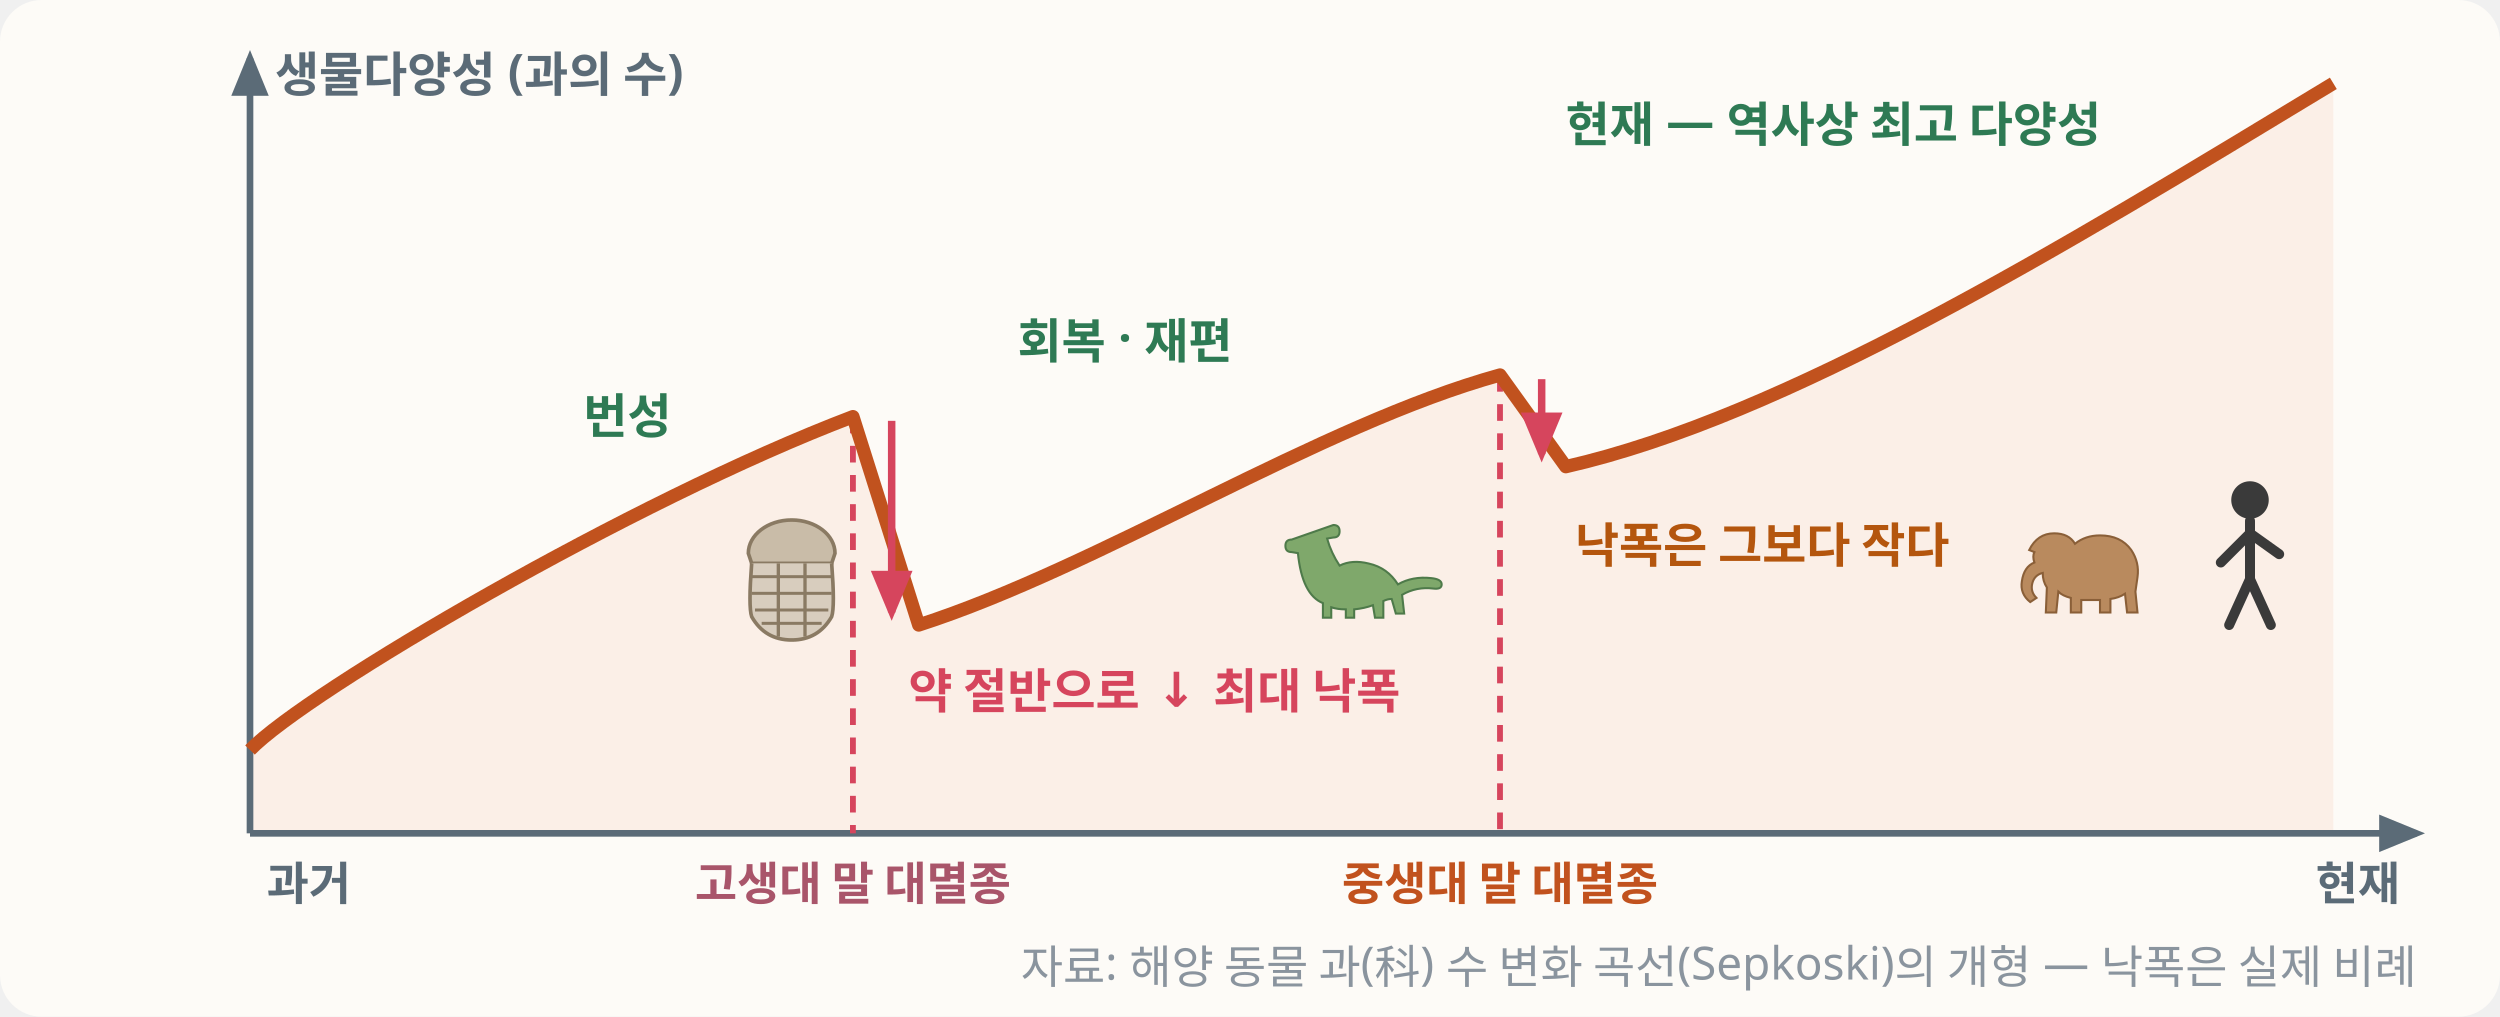
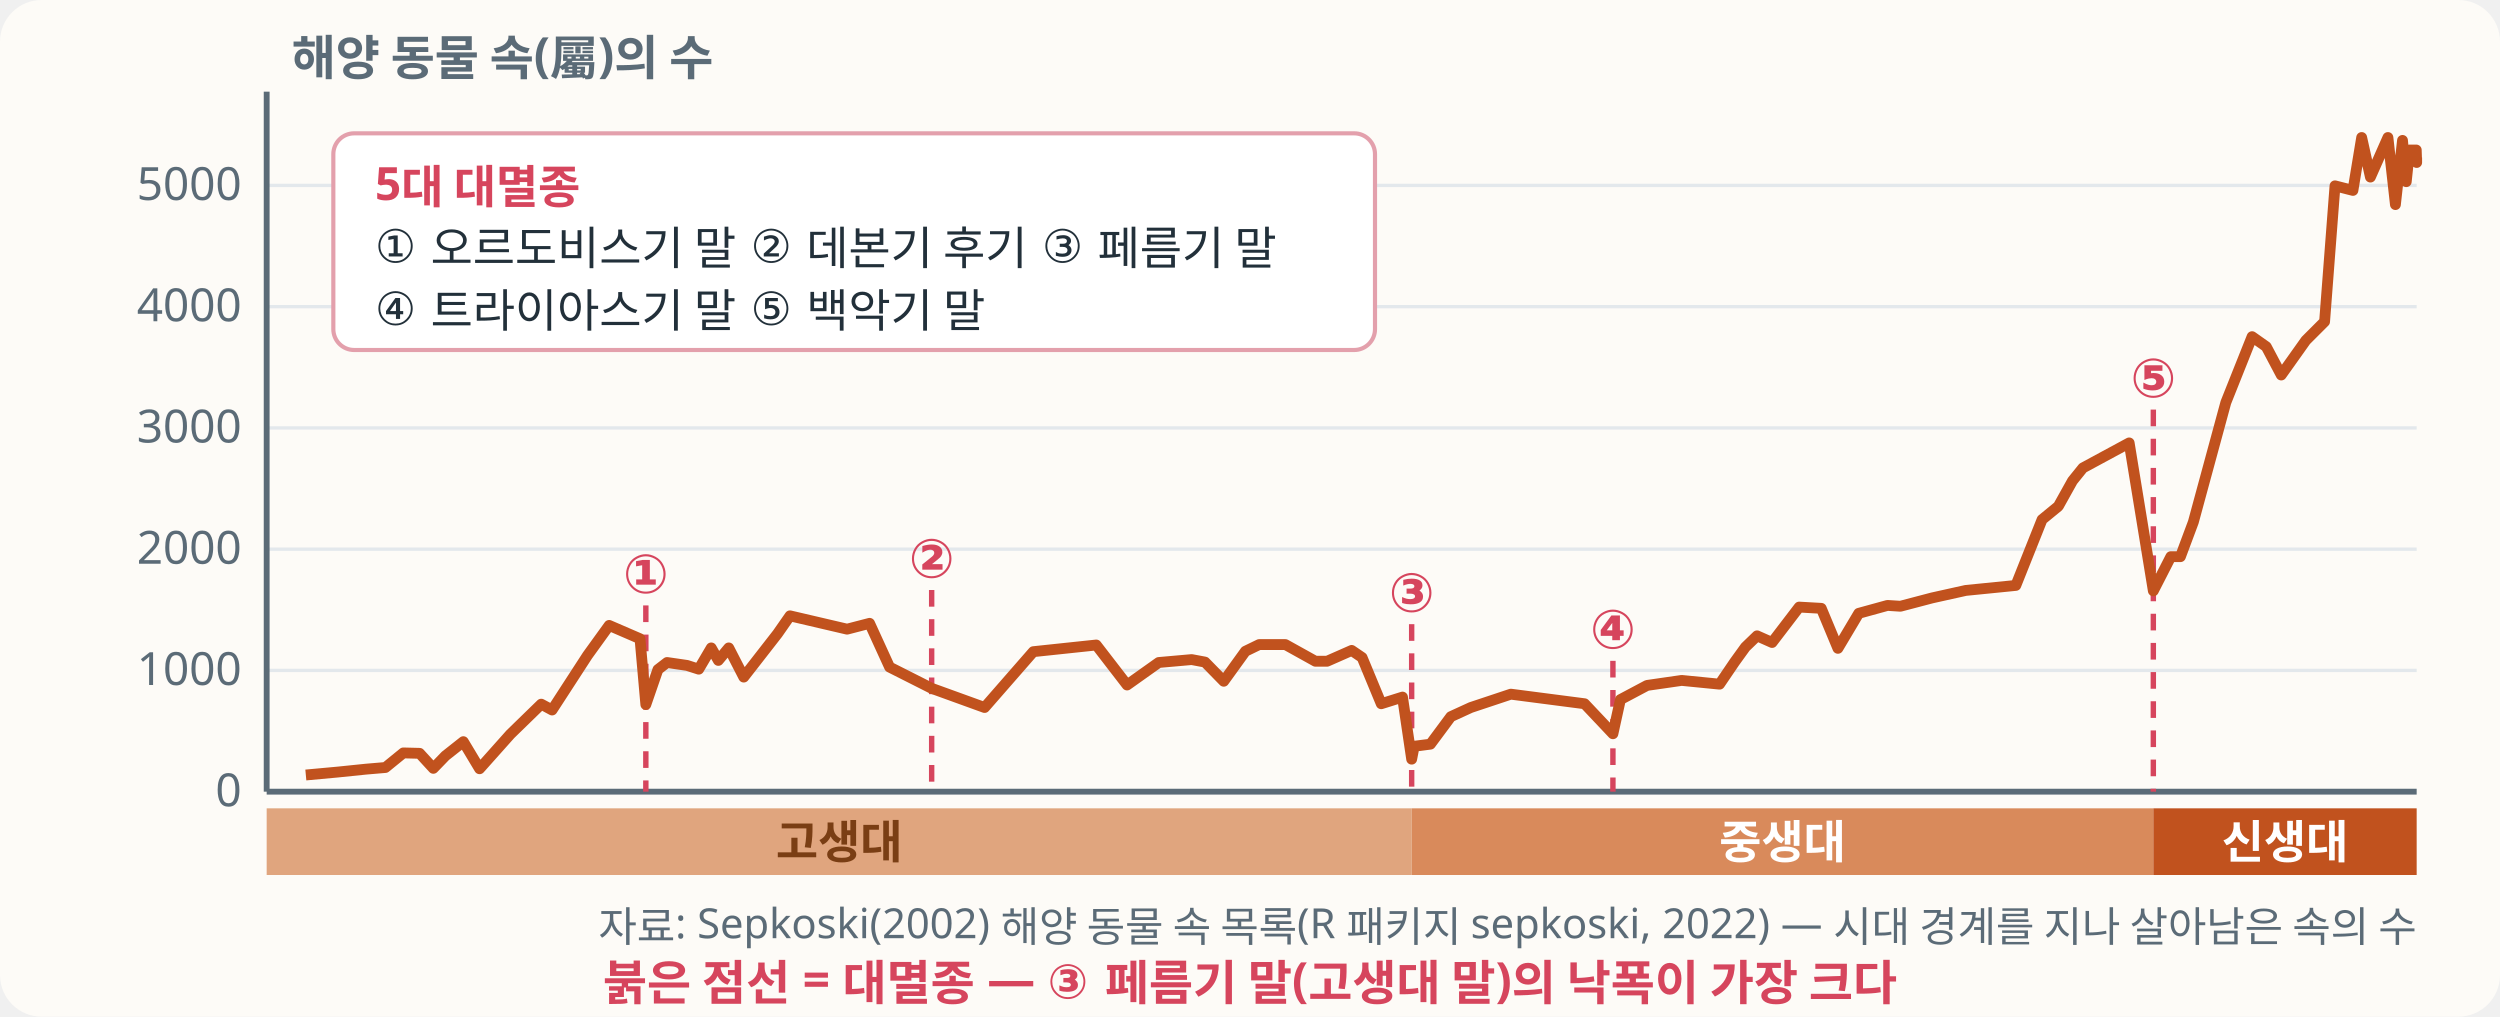
<svg width="600" height="244" viewBox="0 0 600 244" font-family="PC Sans">
-   <defs>
-     <marker id="arrBr-2101-05" markerUnits="userSpaceOnUse" markerWidth="12" markerHeight="10" refX="10" refY="5" orient="auto">
-       <path d="M0,0 L12,5 L0,10 Z" fill="#D6455D" />
-     </marker>
-     <marker id="axP-2101-05" markerUnits="userSpaceOnUse" markerWidth="11" markerHeight="9" refX="9" refY="4.5" orient="auto">
-       <path d="M0,0 L11,4.5 L0,9 Z" fill="#5B6B77" />
-     </marker>
-   </defs>
-   <rect width="600" height="244" rx="10" fill="#FDFBF7" />
-   <path d="M60,180 C73.5,166 152,120 204.7,100 L220.5,150 C264,136 316.6,102 360,90 L375.8,112 C428.5,100 494,60 560,20 L560,200 L60,200 Z" fill="#FBEFE7" />
-   <line x1="60" y1="200" x2="580" y2="200" stroke="#5B6B77" stroke-width="1.6" marker-end="url(#axP-2101-05)" />
-   <line x1="60" y1="200" x2="60" y2="14" stroke="#5B6B77" stroke-width="1.6" marker-end="url(#axP-2101-05)" />
-   <text x="66" y="22" font-size="11.5" font-weight="700" fill="#5B6B77">생물다양성 (과의 수)</text>
-   <text x="64" y="216" font-size="11" font-weight="700" fill="#5B6B77">과거</text>
-   <text x="576" y="216" text-anchor="end" font-size="11" font-weight="700" fill="#5B6B77">현재</text>
-   <g stroke="#D6455D" stroke-width="1.4" stroke-dasharray="4 3">
-     <line x1="204.7" y1="100" x2="204.7" y2="200" />
-     <line x1="360" y1="90" x2="360" y2="200" />
-   </g>
-   <path d="M60,180 C73.5,166 152,120 204.7,100 L220.5,150 C264,136 316.6,102 360,90 L375.8,112 C428.5,100 494,60 560,20" fill="none" stroke="#C1521E" stroke-width="3.2" stroke-linejoin="round" />
-   <line x1="214" y1="101" x2="214" y2="147" stroke="#D6455D" stroke-width="1.8" marker-end="url(#arrBr-2101-05)" />
-   <text x="218" y="170" font-size="11.5" font-weight="800" fill="#D6455D">약 절반으로 ↓ 최대 낙폭</text>
-   <line x1="370" y1="91" x2="370" y2="109" stroke="#D6455D" stroke-width="1.8" marker-end="url(#arrBr-2101-05)" />
-   <text x="378" y="135" font-size="11.5" font-weight="800" fill="#B4560E">낙폭은 그보다 작다</text>
-   <g font-size="11.5" font-weight="900" fill="#2E7A54">
-     <text x="140" y="104">번성</text>
-     <text x="270" y="86" text-anchor="middle">회복 · 재편</text>
-     <text x="440" y="34" text-anchor="middle">현재 — 역사상 최고 다양성</text>
-   </g>
-   <g transform="translate(190,140) scale(0.8)">
-     <path d="M-13,-9 a13,10 0 0 1 26,0 l-1,3 h-24 Z" fill="#C9BCA8" stroke="#8A7A63" stroke-width="1.1" />
-     <path d="M-12,-6 q-1,13 0,16 q4,7 12,7 q8,0 12,-7 q1,-3 0,-16" fill="#D8CDBE" stroke="#8A7A63" stroke-width="1.1" />
-     <path d="M-12,-2 h24 M-12,3 h24 M-11,8 h22 M-9,12 h18" stroke="#8A7A63" stroke-width="0.9" fill="none" />
-     <path d="M-4,-6 v22 M4,-6 v22" stroke="#8A7A63" stroke-width="1" fill="none" />
-   </g>
-   <g transform="translate(330,117) scale(0.5)">
-     <path d="M-40,25 q-3,0 -3,3 q0,3 3,3 l3,0.5 q1,10 4,16 q3,6 8,8 l0,7 l4,0 l0,-5 q3,1 7,1 l0,4 l4,0 l0,-4 q5,-0.5 9,-2 l1,6 l4,0 l0,-8 q2,-1 4,-1 l2,7 l4,0 l-1,-9 q7,-4 15,-3 q4,0.5 4,-2 q0,-2.5 -5,-3 q-9,-1 -16,3 q-5,-8 -14,-10 q-8,-2 -14,1 q-4,-6 -6,-13 l3,-0.5 q3,0 3,-3 q0,-3 -3,-3 Z" fill="#7FA86B" stroke="#4E7A4A" stroke-width="1" />
-   </g>
-   <g transform="translate(500,117) scale(0.5)">
-     <path d="M-26,30 q4,-8 12,-8 q7,0 10,5 q5,-4 12,-4 q10,0 15,7 q4,6 3,13 l-1,7 l1,10 l-5,0 l-1,-9 q-3,2 -7,2.5 l0,6.5 l-5,0 l0,-6 l-9,0 l0,6 l-5,0 l0,-7 q-4,-1 -6,-3 l-1,10 l-5,0 l0.5,-12 q-2,-3 -2,-7 q-4,1 -5,5 q-1,4 2,7 l-3,2 q-5,-4 -4,-10 q1,-7 6,-9 q-1,-3 0,-5 Z" fill="#B98A5E" stroke="#8A5F38" stroke-width="1" />
-   </g>
-   <g transform="translate(540,150)" stroke="#3A3A3A" stroke-width="2.4" stroke-linecap="round" fill="none">
-     <circle cy="-30" r="4.5" fill="#3A3A3A" stroke="none" />
-     <path d="M0,-25 v14 M0,-11 l-5,11 M0,-11 l5,11 M0,-22 l-7,7 M0,-22 l7,5" />
-   </g>
-   <text x="204.7" y="216" text-anchor="middle" font-size="11" font-weight="800" fill="#A9556A">고생대 말 대멸종</text>
-   <text x="360" y="216" text-anchor="middle" font-size="11" font-weight="800" fill="#C1521E">중생대 말 대멸종</text>
-   <text x="580" y="236" text-anchor="end" font-size="11" fill="#8A949E">자료: 해양 동물 과(科) 수 변화 곡선(Sepkoski)의 개형 — 낙폭은 실제 비례</text>
+   <rect x="0" y="0" width="600" height="244" rx="10" fill="#FDFBF7" />
+   <line x1="64" y1="190.0" x2="580" y2="190.0" stroke="#5B6B77" stroke-width="1.4" />
+   <text x="58" y="193.5" text-anchor="end" font-size="11" fill="#5B6B77">0</text>
+   <line x1="64" y1="160.9" x2="580" y2="160.9" stroke="#E3E8EC" stroke-width="0.8" />
+   <text x="58" y="164.4" text-anchor="end" font-size="11" fill="#5B6B77">1000</text>
+   <line x1="64" y1="131.8" x2="580" y2="131.8" stroke="#E3E8EC" stroke-width="0.8" />
+   <text x="58" y="135.3" text-anchor="end" font-size="11" fill="#5B6B77">2000</text>
+   <line x1="64" y1="102.7" x2="580" y2="102.7" stroke="#E3E8EC" stroke-width="0.8" />
+   <text x="58" y="106.2" text-anchor="end" font-size="11" fill="#5B6B77">3000</text>
+   <line x1="64" y1="73.6" x2="580" y2="73.6" stroke="#E3E8EC" stroke-width="0.8" />
+   <text x="58" y="77.1" text-anchor="end" font-size="11" fill="#5B6B77">4000</text>
+   <line x1="64" y1="44.5" x2="580" y2="44.5" stroke="#E3E8EC" stroke-width="0.8" />
+   <text x="58" y="48.0" text-anchor="end" font-size="11" fill="#5B6B77">5000</text>
+   <line x1="64" y1="190" x2="64" y2="22" stroke="#5B6B77" stroke-width="1.4" />
+   <text x="70" y="18" font-size="11.5" font-weight="800" fill="#5B6B77">해양 동물 속(屬)의 수</text>
+   <rect x="64.0" y="194" width="274.8" height="16" fill="#E0A57E" />
+   <text x="201.4" y="206" text-anchor="middle" font-size="11" font-weight="800" fill="#7A3E14">고생대</text>
+   <rect x="338.8" y="194" width="178.0" height="16" fill="#D98A5B" />
+   <text x="427.8" y="206" text-anchor="middle" font-size="11" font-weight="800" fill="#fff">중생대</text>
+   <rect x="516.8" y="194" width="63.2" height="16" fill="#C1521E" />
+   <text x="548.4" y="206" text-anchor="middle" font-size="11" font-weight="800" fill="#fff">신생대</text>
+   <line x1="155.0" y1="145.3" x2="155.0" y2="190" stroke="#D6455D" stroke-width="1.3" stroke-dasharray="4 3" />
+   <text x="155.0" y="142.3" text-anchor="middle" font-size="13" font-weight="900" fill="#D6455D">①</text>
+   <line x1="223.6" y1="141.6" x2="223.6" y2="190" stroke="#D6455D" stroke-width="1.3" stroke-dasharray="4 3" />
+   <text x="223.6" y="138.6" text-anchor="middle" font-size="13" font-weight="900" fill="#D6455D">②</text>
+   <line x1="338.8" y1="149.8" x2="338.8" y2="190" stroke="#D6455D" stroke-width="1.3" stroke-dasharray="4 3" />
+   <text x="338.8" y="146.8" text-anchor="middle" font-size="13" font-weight="900" fill="#D6455D">③</text>
+   <line x1="387.1" y1="158.6" x2="387.1" y2="190" stroke="#D6455D" stroke-width="1.3" stroke-dasharray="4 3" />
+   <text x="387.1" y="155.6" text-anchor="middle" font-size="13" font-weight="900" fill="#D6455D">④</text>
+   <line x1="516.8" y1="98.3" x2="516.8" y2="190" stroke="#D6455D" stroke-width="1.3" stroke-dasharray="4 3" />
+   <text x="516.8" y="95.3" text-anchor="middle" font-size="13" font-weight="900" fill="#D6455D">⑤</text>
+   <polyline points="73.4,186.0 81.0,185.3 87.8,184.6 92.5,184.2 96.8,180.7 100.7,180.8 104.0,184.4 106.9,181.4 111.2,178.0 115.1,184.5 122.5,176.2 129.9,169.0 132.5,170.4 141.0,157.3 146.2,150.1 153.6,153.3 155.0,169.1 157.9,160.7 160.1,159.0 164.9,159.7 167.7,160.6 170.7,155.5 172.4,158.5 174.9,155.5 178.5,162.5 186.6,152.1 189.6,147.8 203.3,151.0 208.7,149.6 213.5,160.1 223.6,165.2 236.3,169.8 248.0,156.4 263.1,154.8 270.5,164.4 278.1,159.0 286.0,158.3 289.2,158.9 293.7,163.5 298.9,156.3 302.2,154.7 308.5,154.7 315.7,158.7 318.5,158.7 324.4,156.1 326.9,157.8 331.5,168.9 336.6,167.3 338.8,182.2 339.4,179.1 343.3,178.6 348.2,172.0 353.0,169.8 362.6,166.6 380.3,168.9 387.1,176.1 388.9,167.9 395.3,164.5 403.6,163.3 412.7,164.2 416.3,158.9 418.9,155.3 421.7,152.6 425.3,154.2 431.8,145.7 437.1,146.0 441.1,155.6 446.1,147.2 453.0,145.3 456.1,145.5 463.7,143.5 471.8,141.7 483.8,140.5 490.1,124.7 494.0,121.5 497.4,115.4 499.9,112.3 511.0,106.3 516.8,141.8 521.0,133.6 523.3,133.6 526.4,125.3 534.2,96.6 540.5,80.8 543.9,83.2 547.5,90.0 553.4,81.7 557.9,77.2 560.4,44.6 564.7,45.7 566.8,33.0 568.9,42.5 573.1,33.0 574.9,49.1 576.6,33.7 577.5,43.6 578.3,36.0 579.9,36.0 580.0,39.0 580.0,37.8" fill="none" stroke="#C1521E" stroke-width="2.6" stroke-linejoin="round" />
+   <rect x="80" y="32" width="250" height="52" rx="5" fill="#FFFFFF" stroke="#E3A0AC" stroke-width="1" />
+   <text x="90" y="48" font-size="11" font-weight="800" fill="#D6455D">5대 대멸종</text>
+   <text x="90" y="63" font-size="11" fill="#22303A">① 오르도비스기 말 ② 데본기 후기 ③ 페름기 말</text>
+   <text x="90" y="78" font-size="11" fill="#22303A">④ 트라이아스기 말 ⑤ 백악기 말</text>
+   <text x="580" y="226" text-anchor="end" font-size="10" fill="#5B6B77">자료: Sepkoski(2002) 해양 동물 속 목록(R 패키지 sepkoski, 2022) — 시대 경계를 지나 살아남은 속의 수</text>
+   <text x="300" y="240" text-anchor="middle" font-size="11.5" font-weight="800" fill="#D6455D">붉은 점선 = 대멸종 — ③ 페름기 말(고생대 말)의 낙폭이 가장 크다</text>
</svg>
